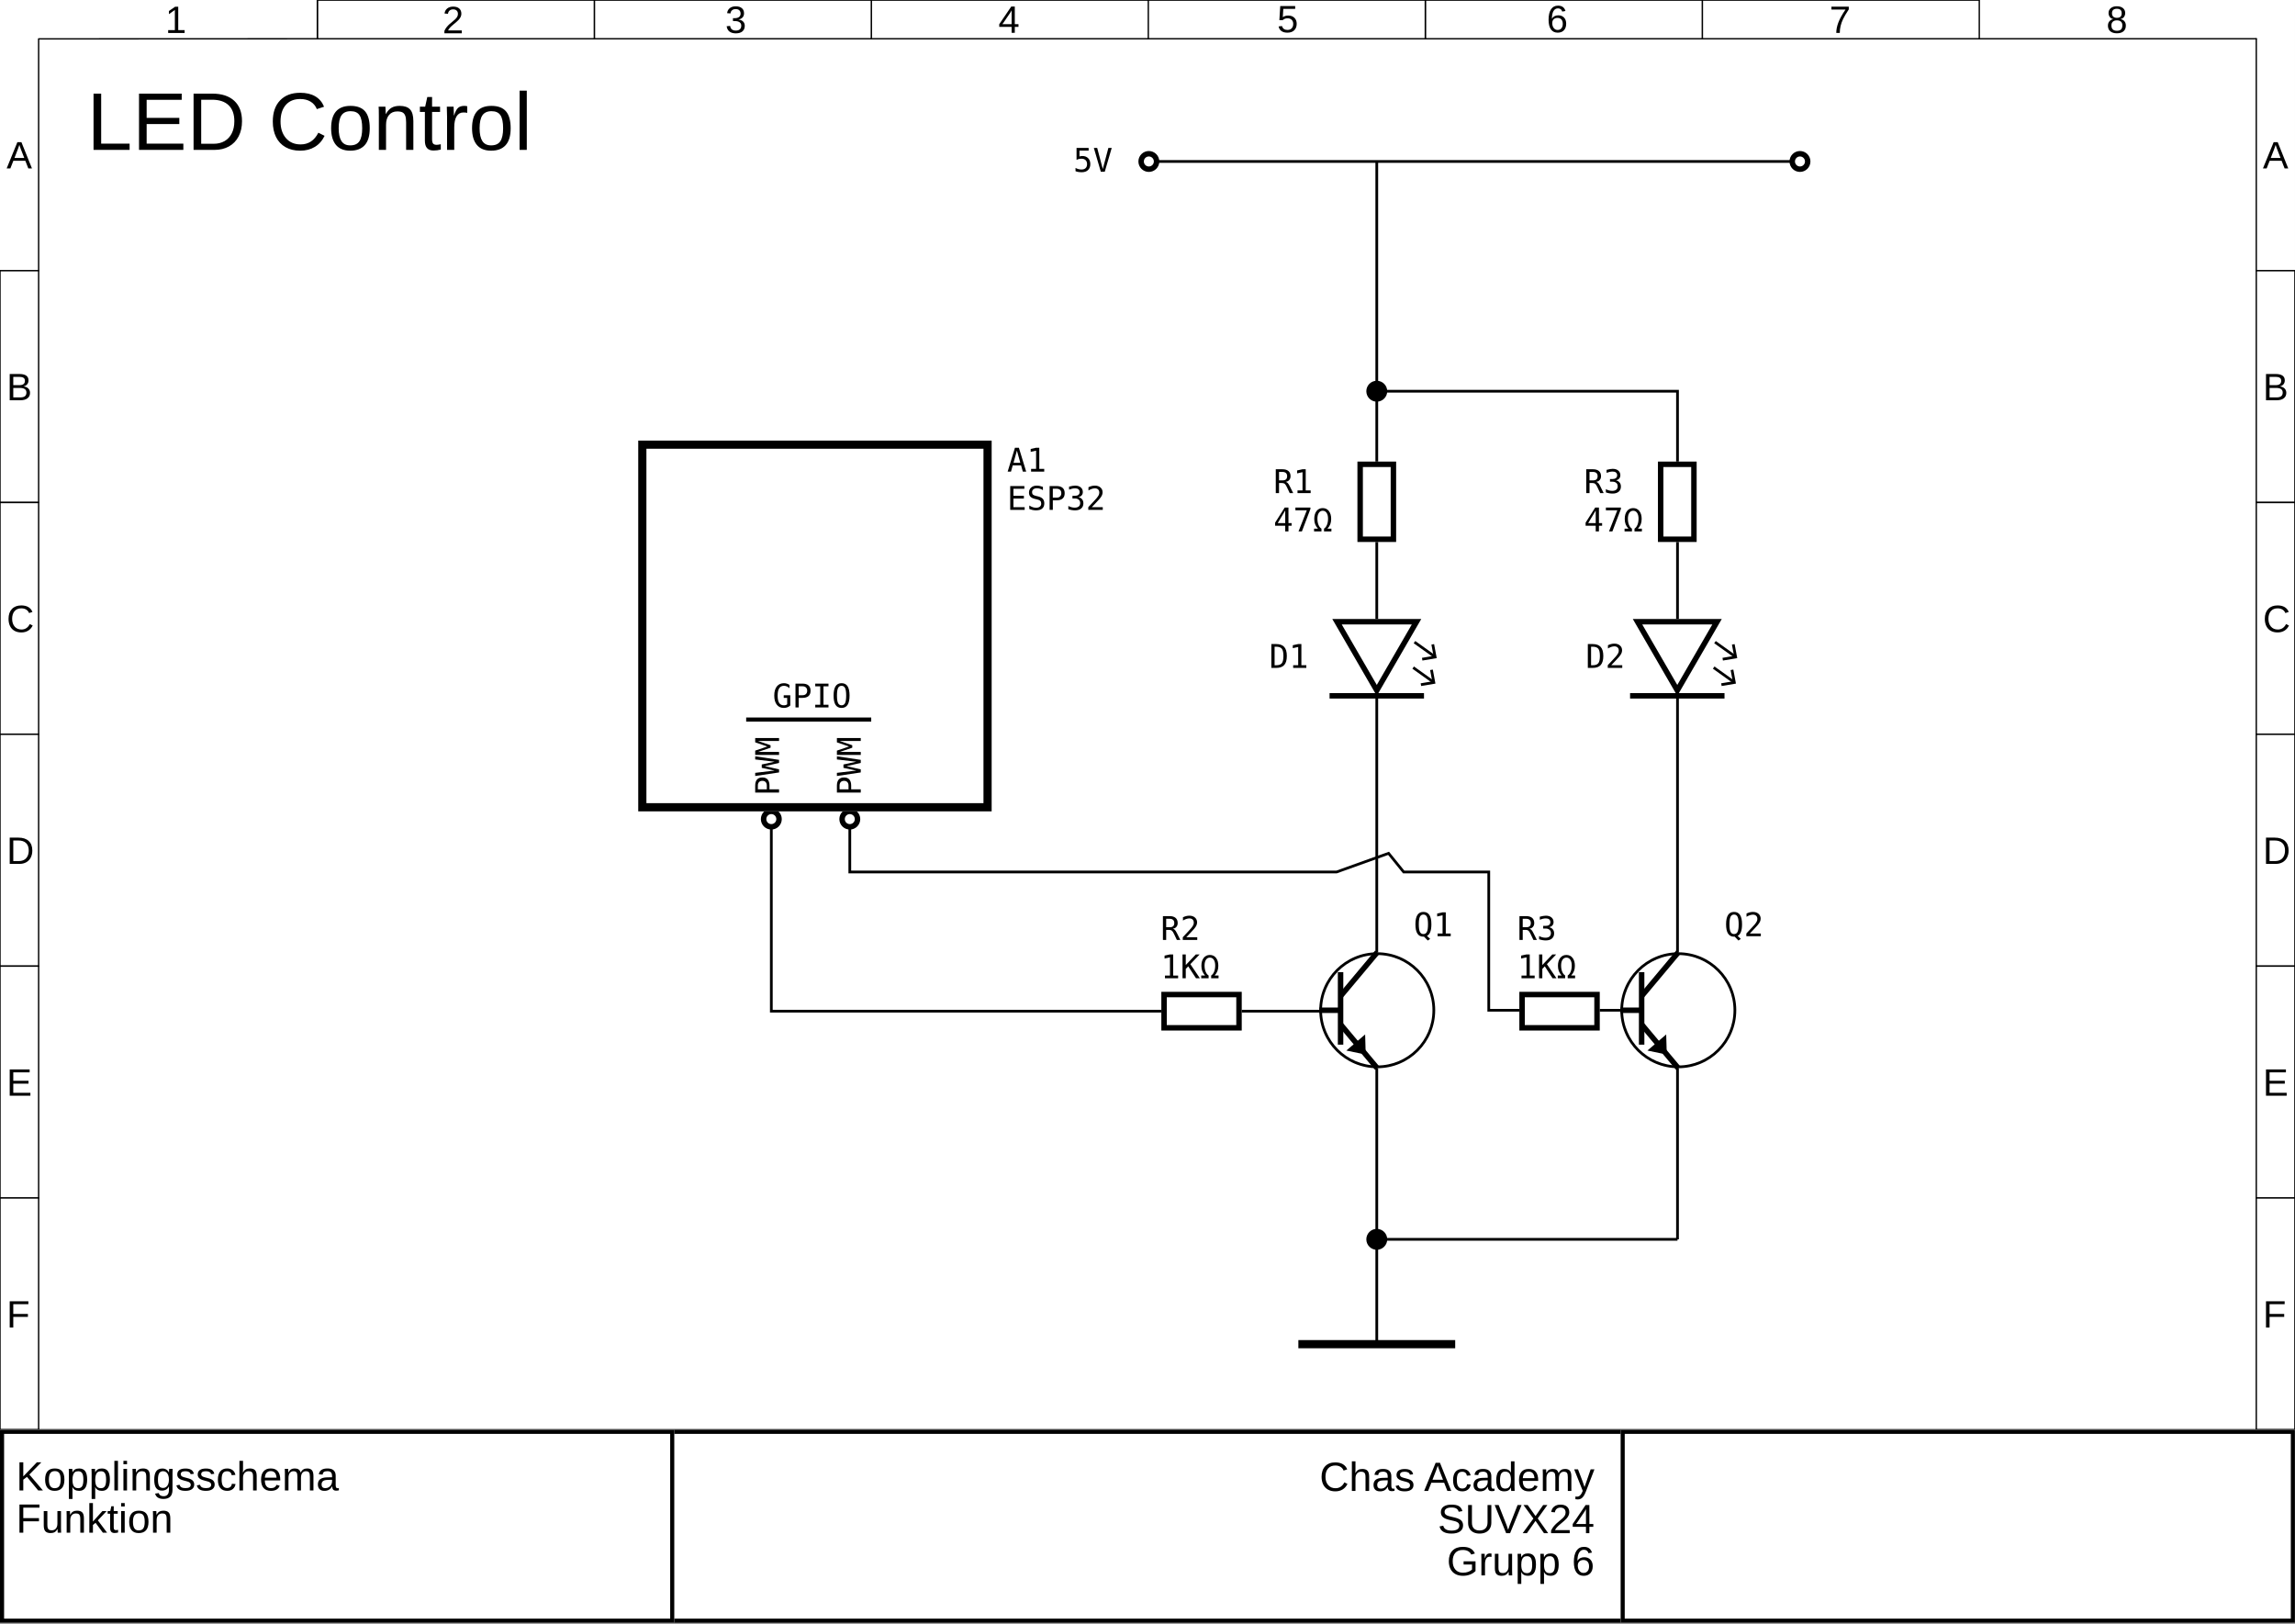
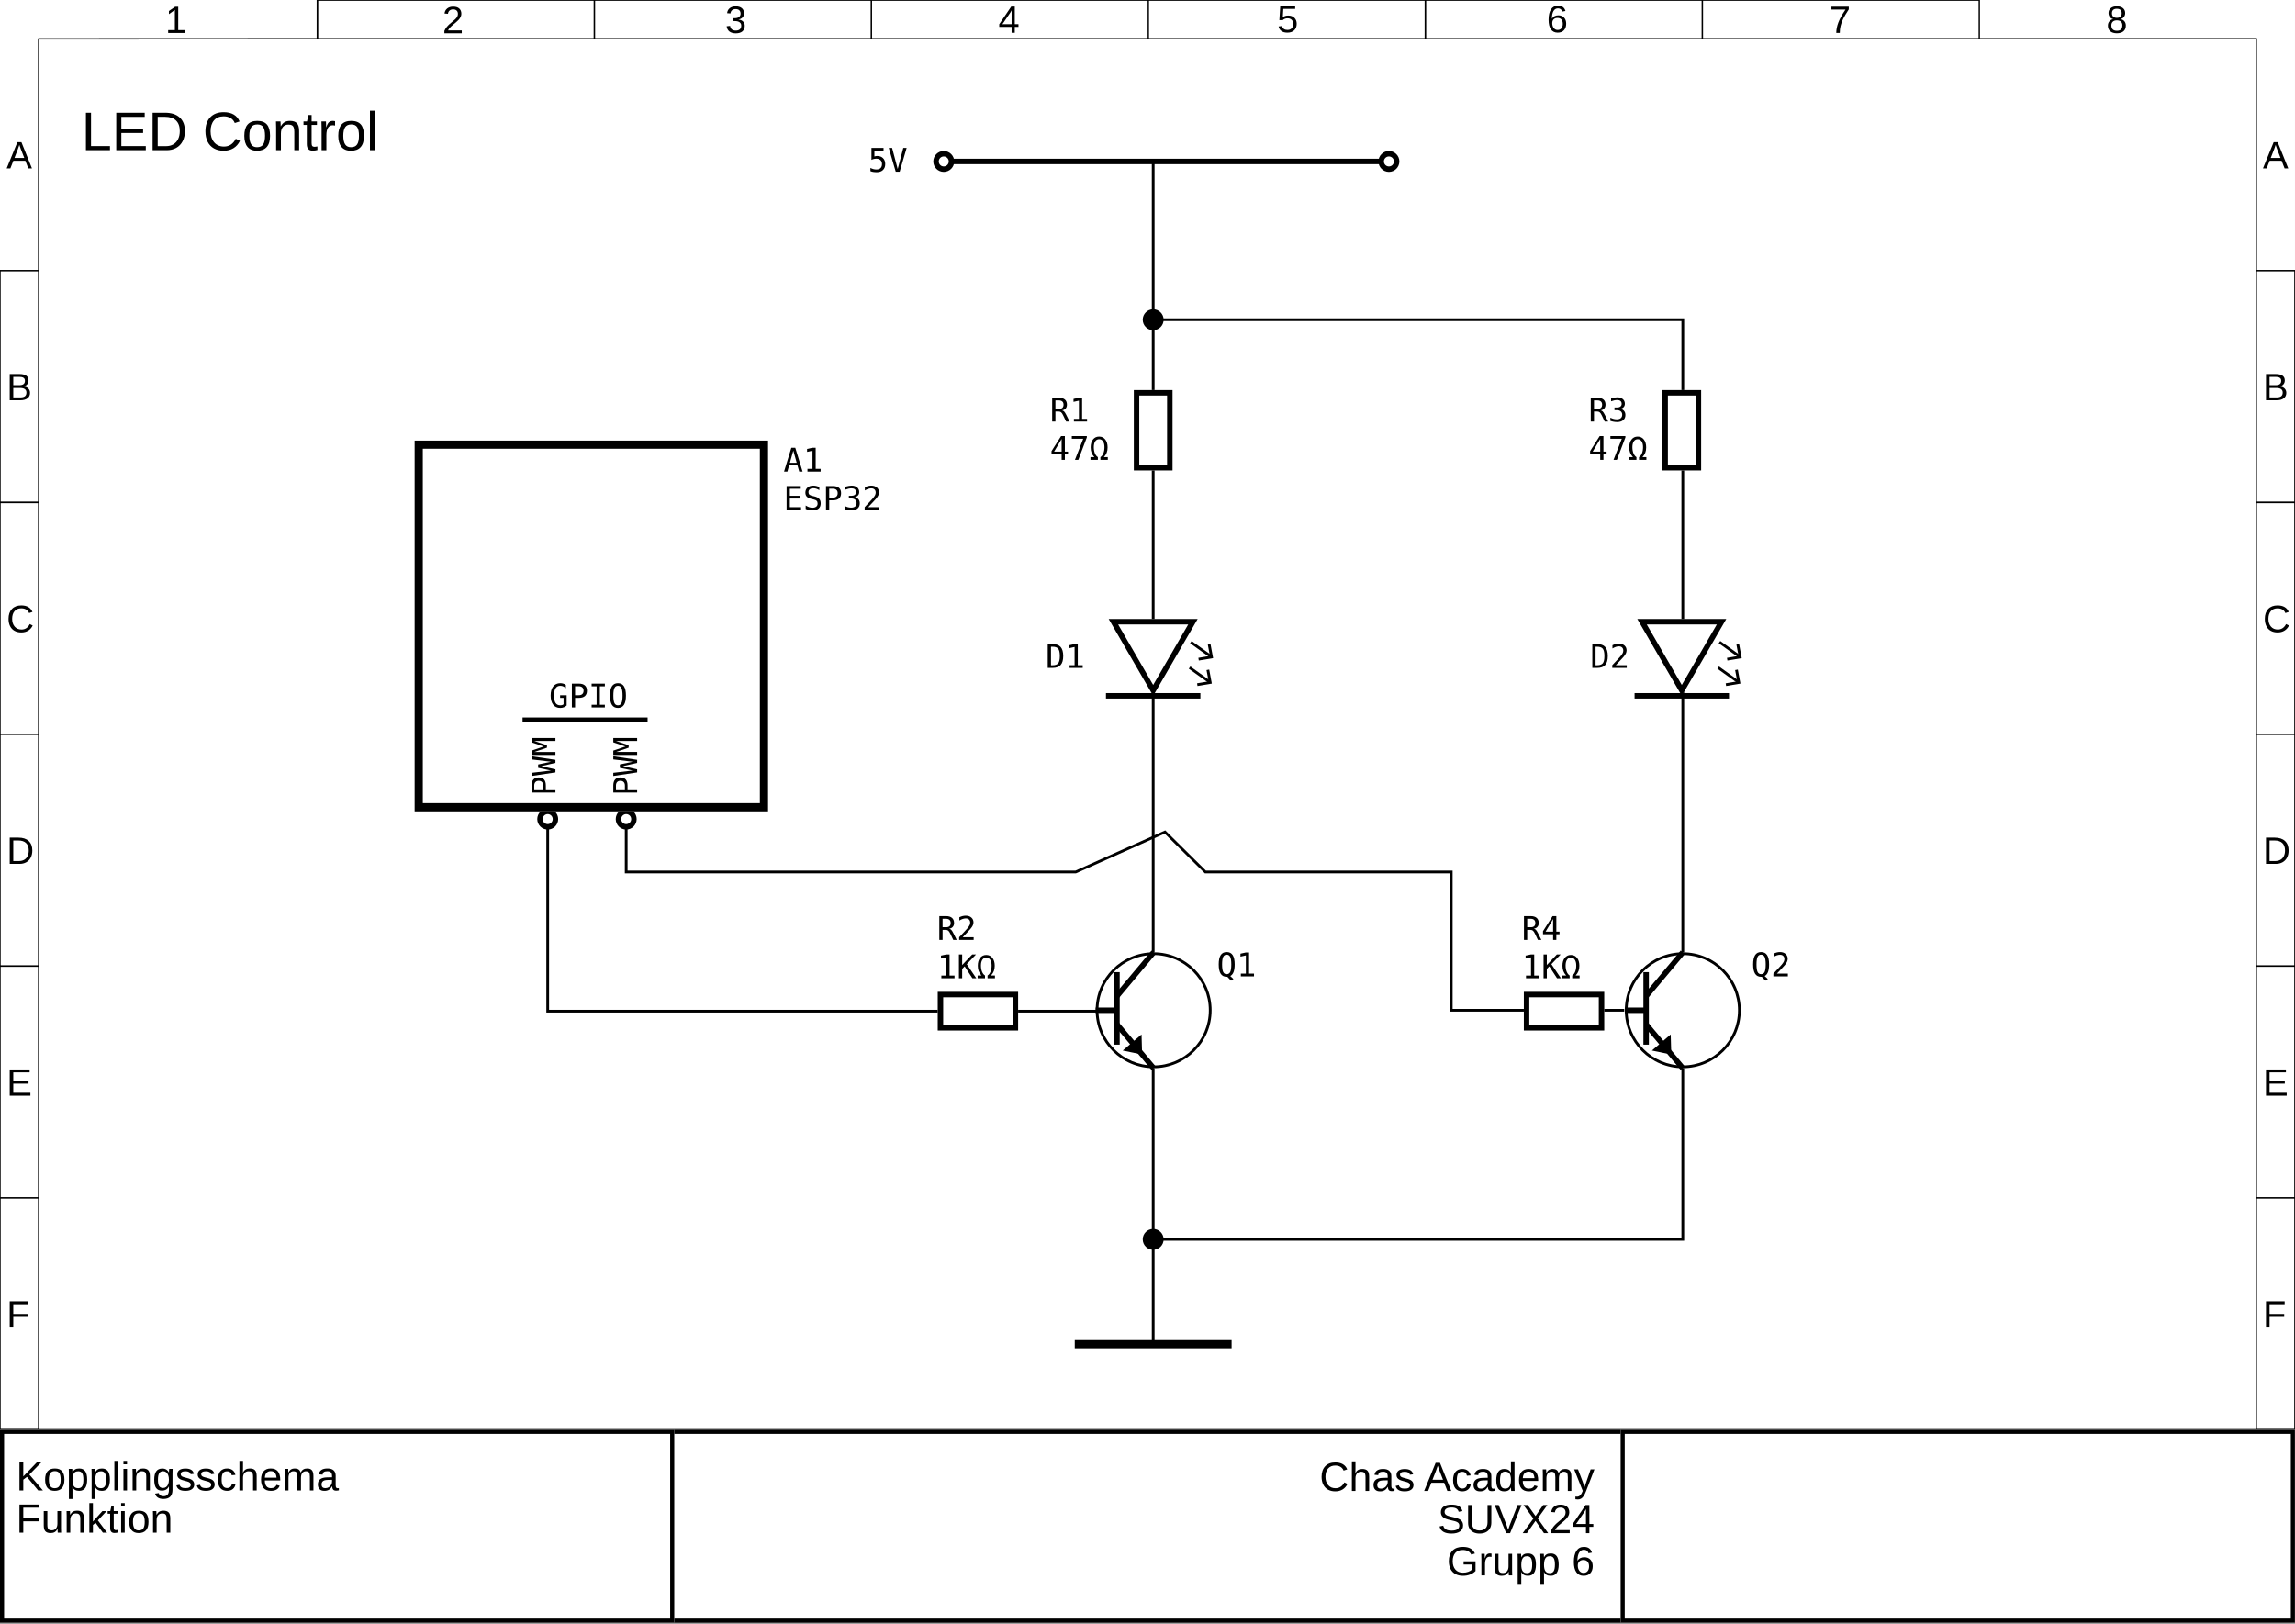
<svg xmlns="http://www.w3.org/2000/svg" width="100%" height="100%" viewBox="0 0 3508 2481" version="1.1" xml:space="preserve" style="fill-rule:evenodd;clip-rule:evenodd;stroke-linecap:round;stroke-linejoin:round;stroke-miterlimit:1.5;">
  <rect x="0" y="0" width="3507.87" height="2480.32" style="fill:#fff;" />
  <path d="M3507.87,413.738l-59.055,0l-0,-354.33" style="fill:#fff;stroke:#000;stroke-width:2.08px;" />
  <g transform="matrix(58.3333,0,0,58.3333,3497.8,257.451)" />
  <text x="3458.89px" y="257.451px" style="font-family:'ArialMT', 'Arial';font-size:58.333px;">A</text>
  <path d="M3025.43,59.231l423.393,0l-423.393,0Z" style="fill:#fff;stroke:#000;stroke-width:2.08px;" />
  <path d="M2602.03,0.176l423.393,0l-0,59.055l-423.393,0l-0,-59.055Z" style="fill:#fff;stroke:#000;stroke-width:2.08px;" />
  <path d="M2178.64,0.176l423.393,0l-0,59.055l-423.393,0l-0,-59.055Z" style="fill:#fff;stroke:#000;stroke-width:2.08px;" />
  <path d="M1753.94,0.176l424.703,0l-0,59.055l-424.703,0l0,-59.055Z" style="fill:#fff;stroke:#000;stroke-width:2.08px;" />
  <path d="M1331.85,0.176l423.393,0l0,59.055l-423.393,0l0,-59.055Z" style="fill:#fff;stroke:#000;stroke-width:2.08px;" />
  <path d="M908.461,0.176l423.393,0l0,59.055l-423.393,0l0,-59.055Z" style="fill:#fff;stroke:#000;stroke-width:2.08px;" />
  <path d="M485.068,0.176l423.393,0l0,59.055l-423.393,0l0,-59.055Z" style="fill:#fff;stroke:#000;stroke-width:2.08px;" />
  <path d="M59.055,59.408l0,354.33l-59.055,0m485.068,-413.562l0,59.055l-426.013,0.177" style="fill:#fff;stroke:#000;stroke-width:2.08px;" />
  <rect x="3448.82" y="413.738" width="59.055" height="354.331" style="fill:#fff;stroke:#000;stroke-width:2.08px;" />
  <g transform="matrix(58.3333,0,0,58.3333,3497.8,611.782)" />
  <text x="3458.89px" y="611.782px" style="font-family:'ArialMT', 'Arial';font-size:58.333px;">B</text>
  <rect x="3448.82" y="768.069" width="59.055" height="354.331" style="fill:#fff;stroke:#000;stroke-width:2.08px;" />
  <g transform="matrix(58.3333,0,0,58.3333,3501.02,966.113)" />
  <text x="3458.89px" y="966.113px" style="font-family:'ArialMT', 'Arial';font-size:58.333px;">C</text>
  <rect x="3448.82" y="1122.4" width="59.055" height="354.331" style="fill:#fff;stroke:#000;stroke-width:2.08px;" />
  <g transform="matrix(58.3333,0,0,58.3333,3501.02,1320.44)" />
  <text x="3458.89px" y="1320.44px" style="font-family:'ArialMT', 'Arial';font-size:58.333px;">D</text>
  <rect x="3448.82" y="1476.73" width="59.055" height="354.331" style="fill:#fff;stroke:#000;stroke-width:2.08px;" />
  <g transform="matrix(58.3333,0,0,58.3333,3497.8,1674.77)" />
  <text x="3458.89px" y="1674.77px" style="font-family:'ArialMT', 'Arial';font-size:58.333px;">E</text>
  <rect x="3448.82" y="1831.06" width="59.055" height="354.331" style="fill:#fff;stroke:#000;stroke-width:2.08px;" />
  <g transform="matrix(58.3333,0,0,58.3333,3494.52,2029.1)" />
  <text x="3458.89px" y="2029.11px" style="font-family:'ArialMT', 'Arial';font-size:58.333px;">F</text>
  <g transform="matrix(58.3333,0,0,58.3333,48.9815,257.451)" />
  <text x="10.074px" y="257.451px" style="font-family:'ArialMT', 'Arial';font-size:58.333px;">A</text>
  <g transform="matrix(58.3333,0,0,58.3333,285.05,50.4057)" />
  <text x="252.608px" y="50.406px" style="font-family:'ArialMT', 'Arial';font-size:58.333px;">1</text>
  <g transform="matrix(58.3333,0,0,58.3333,708.784,50.8437)" />
  <text x="676.342px" y="50.844px" style="font-family:'ArialMT', 'Arial';font-size:58.333px;">2</text>
  <g transform="matrix(58.3333,0,0,58.3333,1140.97,50.4057)" />
  <text x="1108.52px" y="50.406px" style="font-family:'ArialMT', 'Arial';font-size:58.333px;">3</text>
  <g transform="matrix(58.3333,0,0,58.3333,1558.5,50.1031)" />
  <text x="1526.05px" y="50.103px" style="font-family:'ArialMT', 'Arial';font-size:58.333px;">4</text>
  <rect x="0" y="413.738" width="59.055" height="354.331" style="fill:#fff;stroke:#000;stroke-width:2.08px;" />
  <g transform="matrix(58.3333,0,0,58.3333,48.9815,611.782)" />
  <text x="10.074px" y="611.782px" style="font-family:'ArialMT', 'Arial';font-size:58.333px;">B</text>
  <rect x="0" y="768.069" width="59.055" height="354.331" style="fill:#fff;stroke:#000;stroke-width:2.08px;" />
  <g transform="matrix(58.3333,0,0,58.3333,52.2001,966.113)" />
  <text x="10.074px" y="966.113px" style="font-family:'ArialMT', 'Arial';font-size:58.333px;">C</text>
  <rect x="0" y="1122.4" width="59.055" height="354.331" style="fill:#fff;stroke:#000;stroke-width:2.08px;" />
  <g transform="matrix(58.3333,0,0,58.3333,52.2001,1320.44)" />
  <text x="10.074px" y="1320.44px" style="font-family:'ArialMT', 'Arial';font-size:58.333px;">D</text>
  <rect x="0" y="1476.73" width="59.055" height="354.331" style="fill:#fff;stroke:#000;stroke-width:2.08px;" />
  <g transform="matrix(58.3333,0,0,58.3333,48.9815,1674.77)" />
  <text x="10.074px" y="1674.77px" style="font-family:'ArialMT', 'Arial';font-size:58.333px;">E</text>
  <rect x="0" y="1831.06" width="59.055" height="354.331" style="fill:#fff;stroke:#000;stroke-width:2.08px;" />
  <rect x="0" y="2185.39" width="3507.87" height="294.923" style="fill:#fff;stroke:#000;stroke-width:2.08px;" />
  <rect x="0" y="2185.39" width="3507.87" height="294.923" style="fill:#fff;" />
  <path d="M3507.87,2185.39l0,294.923l-3507.87,-0l0,-294.923l3507.87,-0Zm-6.25,6.25l-3495.37,-0l0,282.423l3495.37,-0l0,-282.423Z" />
  <g transform="matrix(58.3333,0,0,58.3333,45.7059,2029.1)" />
  <text x="10.074px" y="2029.11px" style="font-family:'ArialMT', 'Arial';font-size:58.333px;">F</text>
  <g transform="matrix(58.3333,0,0,58.3333,1984.51,49.3625)" />
  <text x="1952.07px" y="49.363px" style="font-family:'ArialMT', 'Arial';font-size:58.333px;">5</text>
  <g transform="matrix(58.3333,0,0,58.3333,2396.54,49.3625)" />
  <text x="2364.1px" y="49.363px" style="font-family:'ArialMT', 'Arial';font-size:58.333px;">6</text>
  <g transform="matrix(58.3333,0,0,58.3333,2828.88,50.3113)" />
  <text x="2796.44px" y="50.311px" style="font-family:'ArialMT', 'Arial';font-size:58.333px;">7</text>
  <g transform="matrix(58.3333,0,0,58.3333,3251.98,50.3113)" />
  <text x="3219.53px" y="50.311px" style="font-family:'ArialMT', 'Arial';font-size:58.333px;">8</text>
-   <circle cx="1756.06" cy="246.798" r="11.811" style="fill:#fff;stroke:#000;stroke-width:8.33px;" />
-   <circle cx="1298.96" cy="1251.97" r="11.811" style="fill:#fff;stroke:#000;stroke-width:8.33px;" />
-   <circle cx="1179" cy="1251.97" r="11.811" style="fill:#fff;stroke:#000;stroke-width:8.33px;" />
-   <circle cx="2104.46" cy="597.965" r="11.811" style="stroke:#000;stroke-width:8.33px;stroke-linecap:square;stroke-linejoin:miter;" />
-   <circle cx="2104.46" cy="1894.3" r="11.811" style="stroke:#000;stroke-width:8.33px;stroke-linecap:square;stroke-linejoin:miter;" />
-   <circle cx="2751.33" cy="246.798" r="11.811" style="fill:#fff;stroke:#000;stroke-width:8.33px;" />
-   <path d="M1767.87,246.798l971.653,-0" style="fill:none;stroke:#000;stroke-width:4.17px;stroke-linecap:butt;stroke-linejoin:miter;" />
-   <g transform="matrix(50,0,0,50,1695.48,262.533)" />
-   <text x="1640.5px" y="262.533px" style="font-family:'Consolas';font-size:50px;">5V</text>
-   <path d="M2104.46,246.798l-0,1807.74" style="fill:none;stroke:#000;stroke-width:4.17px;stroke-linecap:butt;stroke-linejoin:miter;" />
-   <path d="M2104.46,597.965l459.67,-0l-0,1296.33" style="fill:none;stroke:#000;stroke-width:4.17px;stroke-linecap:butt;stroke-linejoin:miter;" />
-   <path d="M2564.13,1894.3l-458.972,-0" style="fill:none;stroke:#000;stroke-width:4.17px;stroke-linecap:butt;stroke-linejoin:miter;" />
+   <circle cx="1442.59" cy="246.798" r="11.811" style="fill:#fff;stroke:#000;stroke-width:8.33px;" />
+   <circle cx="957.19" cy="1251.97" r="11.811" style="fill:#fff;stroke:#000;stroke-width:8.33px;" />
+   <circle cx="837.222" cy="1251.97" r="11.811" style="fill:#fff;stroke:#000;stroke-width:8.33px;" />
+   <circle cx="1762.69" cy="488.654" r="11.811" style="stroke:#000;stroke-width:8.33px;stroke-linecap:square;stroke-linejoin:miter;" />
+   <circle cx="1762.69" cy="1894.3" r="11.811" style="stroke:#000;stroke-width:8.33px;stroke-linecap:square;stroke-linejoin:miter;" />
+   <circle cx="2123.01" cy="246.798" r="11.811" style="fill:#fff;stroke:#000;stroke-width:8.33px;" />
+   <path d="M1454.4,246.798l656.806,-0" style="fill:none;stroke:#000;stroke-width:8.33px;stroke-linecap:butt;stroke-linejoin:miter;" />
+   <g transform="matrix(50,0,0,50,1382.01,262.533)" />
+   <text x="1327.03px" y="262.533px" style="font-family:'Consolas';font-size:50px;">5V</text>
+   <path d="M1762.69,246.798l0,1807.74" style="fill:none;stroke:#000;stroke-width:4.17px;stroke-linecap:butt;stroke-linejoin:miter;" />
+   <path d="M1762.69,488.654l809.539,-0l0,1405.64l-809.539,-0" style="fill:none;stroke:#000;stroke-width:4.17px;stroke-linecap:butt;stroke-linejoin:miter;" />
  <g>
-     <circle cx="2105.16" cy="1544.16" r="88.583" style="fill:#fff;" />
-     <path d="M2105.16,1455.58c48.89,0 88.583,39.693 88.583,88.583c-0,48.89 -39.693,88.583 -88.583,88.583c-48.89,-0 -88.583,-39.693 -88.583,-88.583c0,-48.89 39.693,-88.583 88.583,-88.583Zm0,4.167c-46.59,-0 -84.416,37.826 -84.416,84.416c0,46.59 37.826,84.416 84.416,84.416c46.591,0 84.416,-37.826 84.416,-84.416c0,-46.59 -37.825,-84.416 -84.416,-84.416Z" />
-     <path d="M2049.12,1490.06l0,102.518" style="fill:none;stroke:#000;stroke-width:8.33px;stroke-linecap:square;stroke-linejoin:miter;" />
-     <path d="M2105.16,1455.58l-56.035,66.901" style="fill:none;stroke:#000;stroke-width:8.33px;stroke-linecap:butt;stroke-linejoin:miter;" />
-     <path d="M2049.12,1565.84l56.035,66.901" style="fill:none;stroke:#000;stroke-width:8.33px;stroke-linecap:butt;stroke-linejoin:miter;" />
-     <path d="M2057.95,1605.74l28.722,-24.601l0.853,30.774l-29.575,-6.173Z" />
-     <path d="M2049.12,1544.16l-32.548,-0" style="fill:none;stroke:#000;stroke-width:8.33px;stroke-linecap:butt;stroke-linejoin:miter;" />
+     <circle cx="1763.38" cy="1544.16" r="88.583" style="fill:#fff;" />
+     <path d="M1763.38,1455.58c48.89,0 88.583,39.693 88.583,88.583c0,48.89 -39.693,88.583 -88.583,88.583c-48.89,-0 -88.582,-39.693 -88.582,-88.583c-0,-48.89 39.692,-88.583 88.582,-88.583Zm0,4.167c-46.59,-0 -84.416,37.826 -84.416,84.416c0,46.59 37.826,84.416 84.416,84.416c46.591,0 84.416,-37.826 84.416,-84.416c0,-46.59 -37.825,-84.416 -84.416,-84.416Z" />
+     <path d="M1707.35,1490.06l-0,102.518" style="fill:none;stroke:#000;stroke-width:8.33px;stroke-linecap:square;stroke-linejoin:miter;" />
+     <path d="M1763.38,1455.58l-56.034,66.901" style="fill:none;stroke:#000;stroke-width:8.33px;stroke-linecap:butt;stroke-linejoin:miter;" />
+     <path d="M1707.35,1565.84l56.034,66.901" style="fill:none;stroke:#000;stroke-width:8.33px;stroke-linecap:butt;stroke-linejoin:miter;" />
+     <path d="M1716.18,1605.74l28.723,-24.601l0.852,30.774l-29.575,-6.173Z" />
+     <path d="M1707.35,1544.16l-32.548,-0" style="fill:none;stroke:#000;stroke-width:8.33px;stroke-linecap:butt;stroke-linejoin:miter;" />
  </g>
  <g>
-     <circle cx="2565.35" cy="1544.16" r="88.583" style="fill:#fff;" />
-     <path d="M2565.35,1455.58c48.89,0 88.583,39.693 88.583,88.583c-0,48.89 -39.693,88.583 -88.583,88.583c-48.89,-0 -88.583,-39.693 -88.583,-88.583c0,-48.89 39.693,-88.583 88.583,-88.583Zm0,4.167c-46.59,-0 -84.416,37.826 -84.416,84.416c0,46.59 37.826,84.416 84.416,84.416c46.591,0 84.416,-37.826 84.416,-84.416c0,-46.59 -37.825,-84.416 -84.416,-84.416Z" />
-     <path d="M2509.31,1490.06l0,102.518" style="fill:none;stroke:#000;stroke-width:8.33px;stroke-linecap:square;stroke-linejoin:miter;" />
-     <path d="M2565.35,1455.58l-56.035,66.901" style="fill:none;stroke:#000;stroke-width:8.33px;stroke-linecap:butt;stroke-linejoin:miter;" />
-     <path d="M2509.31,1565.84l56.035,66.901" style="fill:none;stroke:#000;stroke-width:8.33px;stroke-linecap:butt;stroke-linejoin:miter;" />
-     <path d="M2518.14,1605.74l28.722,-24.601l0.853,30.774l-29.575,-6.173Z" />
-     <path d="M2509.31,1544.16l-32.548,-0" style="fill:none;stroke:#000;stroke-width:8.33px;stroke-linecap:butt;stroke-linejoin:miter;" />
+     <circle cx="2572.23" cy="1544.16" r="88.583" style="fill:#fff;" />
+     <path d="M2572.23,1455.58c48.89,0 88.583,39.693 88.583,88.583c-0,48.89 -39.693,88.583 -88.583,88.583c-48.89,-0 -88.583,-39.693 -88.583,-88.583c0,-48.89 39.693,-88.583 88.583,-88.583Zm0,4.167c-46.59,-0 -84.416,37.826 -84.416,84.416c0,46.59 37.826,84.416 84.416,84.416c46.591,0 84.416,-37.826 84.416,-84.416c0,-46.59 -37.825,-84.416 -84.416,-84.416Z" />
+     <path d="M2516.19,1490.06l0,102.518" style="fill:none;stroke:#000;stroke-width:8.33px;stroke-linecap:square;stroke-linejoin:miter;" />
+     <path d="M2572.23,1455.58l-56.035,66.901" style="fill:none;stroke:#000;stroke-width:8.33px;stroke-linecap:butt;stroke-linejoin:miter;" />
+     <path d="M2516.19,1565.84l56.035,66.901" style="fill:none;stroke:#000;stroke-width:8.33px;stroke-linecap:butt;stroke-linejoin:miter;" />
+     <path d="M2525.02,1605.74l28.722,-24.601l0.853,30.774l-29.575,-6.173Z" />
+     <path d="M2516.19,1544.16l-32.548,-0" style="fill:none;stroke:#000;stroke-width:8.33px;stroke-linecap:butt;stroke-linejoin:miter;" />
  </g>
-   <g transform="matrix(50,0,0,50,2215.66,1430.98)" />
-   <text x="2160.68px" y="1430.98px" style="font-family:'Consolas';font-size:50px;">Q1</text>
-   <g transform="matrix(50,0,0,50,2690.51,1430.98)" />
-   <text x="2635.53px" y="1430.98px" style="font-family:'Consolas';font-size:50px;">Q2</text>
-   <g transform="matrix(50,0,0,50,1994.95,1020.88)" />
-   <text x="1939.97px" y="1020.88px" style="font-family:'Consolas';font-size:50px;">D1</text>
-   <g transform="matrix(1,0,0,1,1172.59,-150.475)">
+   <g transform="matrix(50,0,0,50,1914.98,1492.31)" />
+   <text x="1860px" y="1492.31px" style="font-family:'Consolas';font-size:50px;">Q1</text>
+   <g transform="matrix(50,0,0,50,2731.86,1492.31)" />
+   <text x="2676.88px" y="1492.31px" style="font-family:'Consolas';font-size:50px;">Q2</text>
+   <g transform="matrix(50,0,0,50,1653.17,1020.88)" />
+   <text x="1598.19px" y="1020.88px" style="font-family:'Consolas';font-size:50px;">D1</text>
+   <g transform="matrix(1,0,0,1,830.815,-259.786)">
    <text x="774.004px" y="904.182px" style="font-family:'Consolas';font-size:50px;">R1</text>
    <g transform="matrix(50,0,0,50,856.475,962.727)" />
    <text x="774.004px" y="962.727px" style="font-family:'Consolas';font-size:50px;">47Ω</text>
  </g>
-   <g transform="matrix(1,0,0,1,1000.09,532.544)">
+   <g transform="matrix(1,0,0,1,658.319,532.544)">
    <text x="774.004px" y="904.182px" style="font-family:'Consolas';font-size:50px;">R2</text>
    <g transform="matrix(50,0,0,50,856.475,962.727)" />
    <text x="774.004px" y="962.727px" style="font-family:'Consolas';font-size:50px;">1KΩ</text>
  </g>
-   <g transform="matrix(1,0,0,1,1545.09,532.544)">
-     <text x="774.004px" y="904.182px" style="font-family:'Consolas';font-size:50px;">R3</text>
+   <g transform="matrix(1,0,0,1,1551.96,532.544)">
+     <text x="774.004px" y="904.182px" style="font-family:'Consolas';font-size:50px;">R4</text>
    <g transform="matrix(50,0,0,50,856.475,962.727)" />
    <text x="774.004px" y="962.727px" style="font-family:'Consolas';font-size:50px;">1KΩ</text>
  </g>
-   <g transform="matrix(1,0,0,1,765.343,-183.352)">
+   <g transform="matrix(1,0,0,1,423.568,-183.352)">
    <text x="774.004px" y="904.182px" style="font-family:'Consolas';font-size:50px;">A1</text>
    <g transform="matrix(50,0,0,50,911.455,962.727)" />
    <text x="774.004px" y="962.727px" style="font-family:'Consolas';font-size:50px;">ESP32</text>
  </g>
-   <g transform="matrix(1,0,0,1,1647.18,-150.475)">
+   <g transform="matrix(1,0,0,1,1654.06,-259.786)">
    <text x="774.004px" y="904.182px" style="font-family:'Consolas';font-size:50px;">R3</text>
    <g transform="matrix(50,0,0,50,856.475,962.727)" />
    <text x="774.004px" y="962.727px" style="font-family:'Consolas';font-size:50px;">47Ω</text>
  </g>
-   <g transform="matrix(50,0,0,50,2478.7,1020.88)" />
-   <text x="2423.72px" y="1020.88px" style="font-family:'Consolas';font-size:50px;">D2</text>
-   <rect x="2074.88" y="705.506" width="59.171" height="122.893" style="fill:#fff;" />
-   <path d="M2134.05,705.506l0,122.892l-59.171,0l0,-122.892l59.171,-0Zm-8.333,8.333l-42.504,-0l-0,106.226l42.504,0l-0,-106.226Z" />
-   <rect x="2534.23" y="705.506" width="59.171" height="122.893" style="fill:#fff;" />
-   <path d="M2593.4,705.506l0,122.892l-59.17,0l-0,-122.892l59.17,-0Zm-8.333,8.333l-42.504,-0l0,106.226l42.504,0l0,-106.226Z" />
-   <path d="M1984.6,2054.54l239.724,0" style="fill:none;stroke:#000;stroke-width:12.5px;stroke-linecap:butt;stroke-linejoin:miter;" />
-   <rect x="975.566" y="673.411" width="540.212" height="566.746" style="fill:#fff;" />
-   <path d="M1515.78,673.411l-0,566.746l-540.212,0l-0,-566.746l540.212,0Zm-12.5,12.5l-515.212,0c-0,82.18 -0,541.746 -0,541.746l515.212,0l-0,-541.746Z" />
-   <path d="M1298.96,1263.78l-0,69.018l744.117,0l79.413,-28.507l23.077,28.507l130.072,0l-0,211.364l201.122,-0" style="fill:none;stroke:#000;stroke-width:4.17px;stroke-linecap:butt;stroke-linejoin:miter;" />
-   <path d="M2322.39,1515.98l122.893,-0l0,59.17l-122.893,0l0,-59.17Z" style="fill:#fff;" />
-   <path d="M2322.39,1515.98l122.893,-0l0,59.17l-122.893,0l0,-59.17Zm8.334,8.333l-0,42.504l106.226,-0l-0,-42.504l-106.226,-0Z" />
-   <path d="M1179,1263.78l-0,281.782l838.992,-0" style="fill:none;stroke:#000;stroke-width:4.17px;stroke-linecap:butt;stroke-linejoin:miter;" />
-   <path d="M1775.15,1515.98l122.892,-0l0,59.17l-122.892,0l-0,-59.17Z" style="fill:#fff;" />
-   <path d="M1775.15,1515.98l122.892,-0l0,59.17l-122.892,0l-0,-59.17Zm8.333,8.333l0,42.504l106.226,-0l0,-42.504l-106.226,-0Z" />
+   <g transform="matrix(50,0,0,50,2485.58,1020.88)" />
+   <text x="2430.6px" y="1020.88px" style="font-family:'Consolas';font-size:50px;">D2</text>
+   <rect x="1733.1" y="596.194" width="59.171" height="122.893" style="fill:#fff;" />
+   <path d="M1792.27,596.194l0,122.893l-59.17,0l-0,-122.893l59.17,0Zm-8.333,8.334l-42.504,-0l0,106.226l42.504,-0l-0,-106.226Z" />
+   <rect x="2541.1" y="596.194" width="59.171" height="122.893" style="fill:#fff;" />
+   <path d="M2600.27,596.194l0,122.893l-59.17,0l-0,-122.893l59.17,0Zm-8.333,8.334l-42.504,-0l0,106.226l42.504,-0l0,-106.226Z" />
+   <path d="M1642.83,2054.54l239.724,0" style="fill:none;stroke:#000;stroke-width:12.5px;stroke-linecap:butt;stroke-linejoin:miter;" />
+   <rect x="633.791" y="673.411" width="540.212" height="566.746" style="fill:#fff;" />
+   <path d="M1174,673.411l0,566.746l-540.212,0l0,-566.746l540.212,0Zm-12.5,12.5l-515.212,0c0,0 0,541.746 0,541.746l515.212,0l0,-541.746Z" />
+   <path d="M957.19,1263.78l-0,69.018l687.102,0l136.428,-61.087l61.766,61.087l375.799,0l0,211.364l264.409,-0" style="fill:none;stroke:#000;stroke-width:4.17px;stroke-linecap:butt;stroke-linejoin:miter;" />
+   <path d="M2329.26,1515.98l122.893,-0l0,59.17l-122.893,0l0,-59.17Z" style="fill:#fff;" />
+   <path d="M2329.26,1515.98l122.893,-0l0,59.17l-122.893,0l0,-59.17Zm8.334,8.333l-0,42.504l106.226,-0l-0,-42.504l-106.226,-0Z" />
+   <path d="M837.222,1263.78l-0,281.782l838.992,-0" style="fill:none;stroke:#000;stroke-width:4.17px;stroke-linecap:butt;stroke-linejoin:miter;" />
+   <path d="M1433.37,1515.98l122.893,-0l-0,59.17l-122.893,0l0,-59.17Z" style="fill:#fff;" />
+   <path d="M1433.37,1515.98l122.893,-0l-0,59.17l-122.893,0l0,-59.17Zm8.333,8.333l0,42.504l106.226,-0l0,-42.504l-106.226,-0Z" />
  <g>
-     <path d="M2036.47,946.137l135.993,0l-67.996,117.423l-67.997,-117.423Z" style="fill:#fff;" />
-     <path d="M2036.47,946.137l135.993,0l-67.996,117.423l-67.997,-117.423Zm14.455,8.333c0,0 53.542,92.461 53.542,92.461l53.541,-92.461l-107.083,0Z" />
-     <path d="M2036.47,1063.56l135.993,0" style="fill:none;stroke:#000;stroke-width:8.33px;stroke-linecap:square;stroke-linejoin:miter;" />
-     <path d="M2162.08,981.468l31.667,22.628" style="fill:none;stroke:#000;stroke-width:4.17px;stroke-linecap:butt;stroke-linejoin:miter;" />
-     <path d="M2175.93,1007.21l17.71,-2.977l-3.228,-17.291" style="fill:none;stroke:#000;stroke-width:4.17px;stroke-linecap:square;stroke-linejoin:miter;" />
-     <path d="M2160.1,1020.4l31.667,22.628" style="fill:none;stroke:#000;stroke-width:4.17px;stroke-linecap:butt;stroke-linejoin:miter;" />
-     <path d="M2173.96,1046.14l17.71,-2.978l-3.228,-17.29" style="fill:none;stroke:#000;stroke-width:4.17px;stroke-linecap:square;stroke-linejoin:miter;" />
+     <path d="M1694.69,946.137l135.994,0l-67.997,117.423l-67.997,-117.423Z" style="fill:#fff;" />
+     <path d="M1694.69,946.137l135.994,0l-67.997,117.423l-67.997,-117.423Zm14.456,8.333c-0,0 53.541,92.461 53.541,92.461l53.541,-92.461l-107.082,0Z" />
+     <path d="M1694.69,1063.56l135.994,0" style="fill:none;stroke:#000;stroke-width:8.33px;stroke-linecap:square;stroke-linejoin:miter;" />
+     <path d="M1820.3,981.468l31.667,22.628" style="fill:none;stroke:#000;stroke-width:4.17px;stroke-linecap:butt;stroke-linejoin:miter;" />
+     <path d="M1834.16,1007.21l17.71,-2.977l-3.228,-17.291" style="fill:none;stroke:#000;stroke-width:4.17px;stroke-linecap:square;stroke-linejoin:miter;" />
+     <path d="M1818.32,1020.4l31.667,22.628" style="fill:none;stroke:#000;stroke-width:4.17px;stroke-linecap:butt;stroke-linejoin:miter;" />
+     <path d="M1832.18,1046.14l17.71,-2.978l-3.228,-17.29" style="fill:none;stroke:#000;stroke-width:4.17px;stroke-linecap:square;stroke-linejoin:miter;" />
  </g>
  <g>
-     <path d="M2495.81,946.137l135.994,0l-67.997,117.423l-67.997,-117.423Z" style="fill:#fff;" />
-     <path d="M2495.81,946.137l135.994,0l-67.997,117.423l-67.997,-117.423Zm14.456,8.333c-0,0 53.541,92.461 53.541,92.461l53.542,-92.461l-107.083,0Z" />
-     <path d="M2495.81,1063.56l135.994,0" style="fill:none;stroke:#000;stroke-width:8.33px;stroke-linecap:square;stroke-linejoin:miter;" />
-     <path d="M2621.43,981.468l31.667,22.628" style="fill:none;stroke:#000;stroke-width:4.17px;stroke-linecap:butt;stroke-linejoin:miter;" />
-     <path d="M2635.28,1007.21l17.71,-2.977l-3.228,-17.291" style="fill:none;stroke:#000;stroke-width:4.17px;stroke-linecap:square;stroke-linejoin:miter;" />
-     <path d="M2619.45,1020.4l31.668,22.628" style="fill:none;stroke:#000;stroke-width:4.17px;stroke-linecap:butt;stroke-linejoin:miter;" />
-     <path d="M2633.3,1046.14l17.711,-2.978l-3.229,-17.29" style="fill:none;stroke:#000;stroke-width:4.17px;stroke-linecap:square;stroke-linejoin:miter;" />
+     <path d="M2502.69,946.137l135.994,0l-67.997,117.423l-67.997,-117.423Z" style="fill:#fff;" />
+     <path d="M2502.69,946.137l135.994,0l-67.997,117.423l-67.997,-117.423Zm14.456,8.333c-0,0 53.541,92.461 53.541,92.461l53.541,-92.461l-107.082,0Z" />
+     <path d="M2502.69,1063.56l135.994,0" style="fill:none;stroke:#000;stroke-width:8.33px;stroke-linecap:square;stroke-linejoin:miter;" />
+     <path d="M2628.3,981.468l31.667,22.628" style="fill:none;stroke:#000;stroke-width:4.17px;stroke-linecap:butt;stroke-linejoin:miter;" />
+     <path d="M2642.16,1007.21l17.71,-2.977l-3.228,-17.291" style="fill:none;stroke:#000;stroke-width:4.17px;stroke-linecap:square;stroke-linejoin:miter;" />
+     <path d="M2626.33,1020.4l31.668,22.628" style="fill:none;stroke:#000;stroke-width:4.17px;stroke-linecap:butt;stroke-linejoin:miter;" />
+     <path d="M2640.18,1046.14l17.711,-2.978l-3.229,-17.29" style="fill:none;stroke:#000;stroke-width:4.17px;stroke-linecap:square;stroke-linejoin:miter;" />
  </g>
-   <g transform="matrix(6.12323e-17,-1,1,6.12323e-17,-2405.31,1960.68)">
-     <g transform="matrix(50,0,0,50,826.95,3596.12)" />
-     <text x="744.48px" y="3596.12px" style="font-family:'Consolas';font-size:50px;">PWM</text>
+   <g transform="matrix(6.12323e-17,-1,1,6.12323e-17,-2747.09,1618.91)">
+     <g transform="matrix(50,0,0,50,485.176,3596.12)" />
+     <text x="402.705px" y="3596.12px" style="font-family:'Consolas';font-size:50px;">PWM</text>
  </g>
-   <g transform="matrix(6.12323e-17,-1,1,6.12323e-17,-2280.42,2085.57)">
-     <g transform="matrix(50,0,0,50,951.839,3596.12)" />
-     <text x="869.369px" y="3596.12px" style="font-family:'Consolas';font-size:50px;">PWM</text>
+   <g transform="matrix(6.12323e-17,-1,1,6.12323e-17,-2622.2,1743.79)">
+     <g transform="matrix(50,0,0,50,610.065,3596.12)" />
+     <text x="527.594px" y="3596.12px" style="font-family:'Consolas';font-size:50px;">PWM</text>
  </g>
-   <path d="M1140.56,1099.82l191.134,-0" style="fill:none;stroke:#000;stroke-width:6.25px;stroke-linecap:butt;stroke-linejoin:miter;" />
-   <g transform="matrix(50,0,0,50,1290.97,1081.35)" />
-   <text x="1181.01px" y="1081.35px" style="font-family:'Consolas';font-size:50px;">GPIO</text>
-   <g transform="matrix(125,0,0,125,813.583,229.098)" />
-   <text x="132.735px" y="229.098px" style="font-family:'ArialMT', 'Arial';font-size:125px;">LED Control</text>
+   <path d="M798.78,1099.82l191.134,-0" style="fill:none;stroke:#000;stroke-width:6.25px;stroke-linecap:butt;stroke-linejoin:miter;" />
+   <g transform="matrix(50,0,0,50,949.193,1081.35)" />
+   <text x="839.232px" y="1081.35px" style="font-family:'Consolas';font-size:50px;">GPIO</text>
+   <g transform="matrix(83.3333,0,0,83.3333,578.416,229.606)" />
+   <text x="124.517px" y="229.606px" style="font-family:'ArialMT', 'Arial';font-size:83.333px;">LED Control</text>
  <rect x="2477.21" y="2185.39" width="1030.66" height="294.923" style="fill:#fff;" />
  <path d="M3507.87,2185.39l0,294.923l-1030.66,-0l0,-294.923l1030.66,-0Zm-6.25,6.25l-1018.16,-0l0,282.423l1018.16,-0l0,-282.423Z" />
  <rect x="0" y="2185.39" width="1030.66" height="294.923" style="fill:#fff;" />
  <path d="M1030.66,2185.39l-0,294.923l-1030.66,-0l0,-294.923l1030.66,-0Zm-6.25,6.25l-1018.16,-0l-0,282.423l1018.16,-0l-0,-282.423Z" />
  <g transform="matrix(1,0,0,1,-262.702,434.986)">
    <text x="287.341px" y="1843.15px" style="font-family:'ArialMT', 'Arial';font-size:62.5px;">Kopplingsschema</text>
    <g transform="matrix(62.5,0,0,62.5,527.057,1907.69)" />
    <text x="287.341px" y="1907.69px" style="font-family:'ArialMT', 'Arial';font-size:62.5px;">Funktion</text>
  </g>
  <g transform="matrix(1,0,0,1,1198.8,451.284)">
    <text x="818.128px" y="1827.61px" style="font-family:'ArialMT', 'Arial';font-size:62.5px;">Chas <tspan x="977.949px 1019.64px " y="1827.61px 1827.61px ">Ac</tspan>ademy</text>
    <text x="998.762px" y="1892.16px" style="font-family:'ArialMT', 'Arial';font-size:62.5px;">SUVX24</text>
    <g transform="matrix(62.5,0,0,62.5,1238.48,1956.7)" />
    <text x="1012.65px" y="1956.7px" style="font-family:'ArialMT', 'Arial';font-size:62.5px;">Grupp 6</text>
  </g>
</svg>
